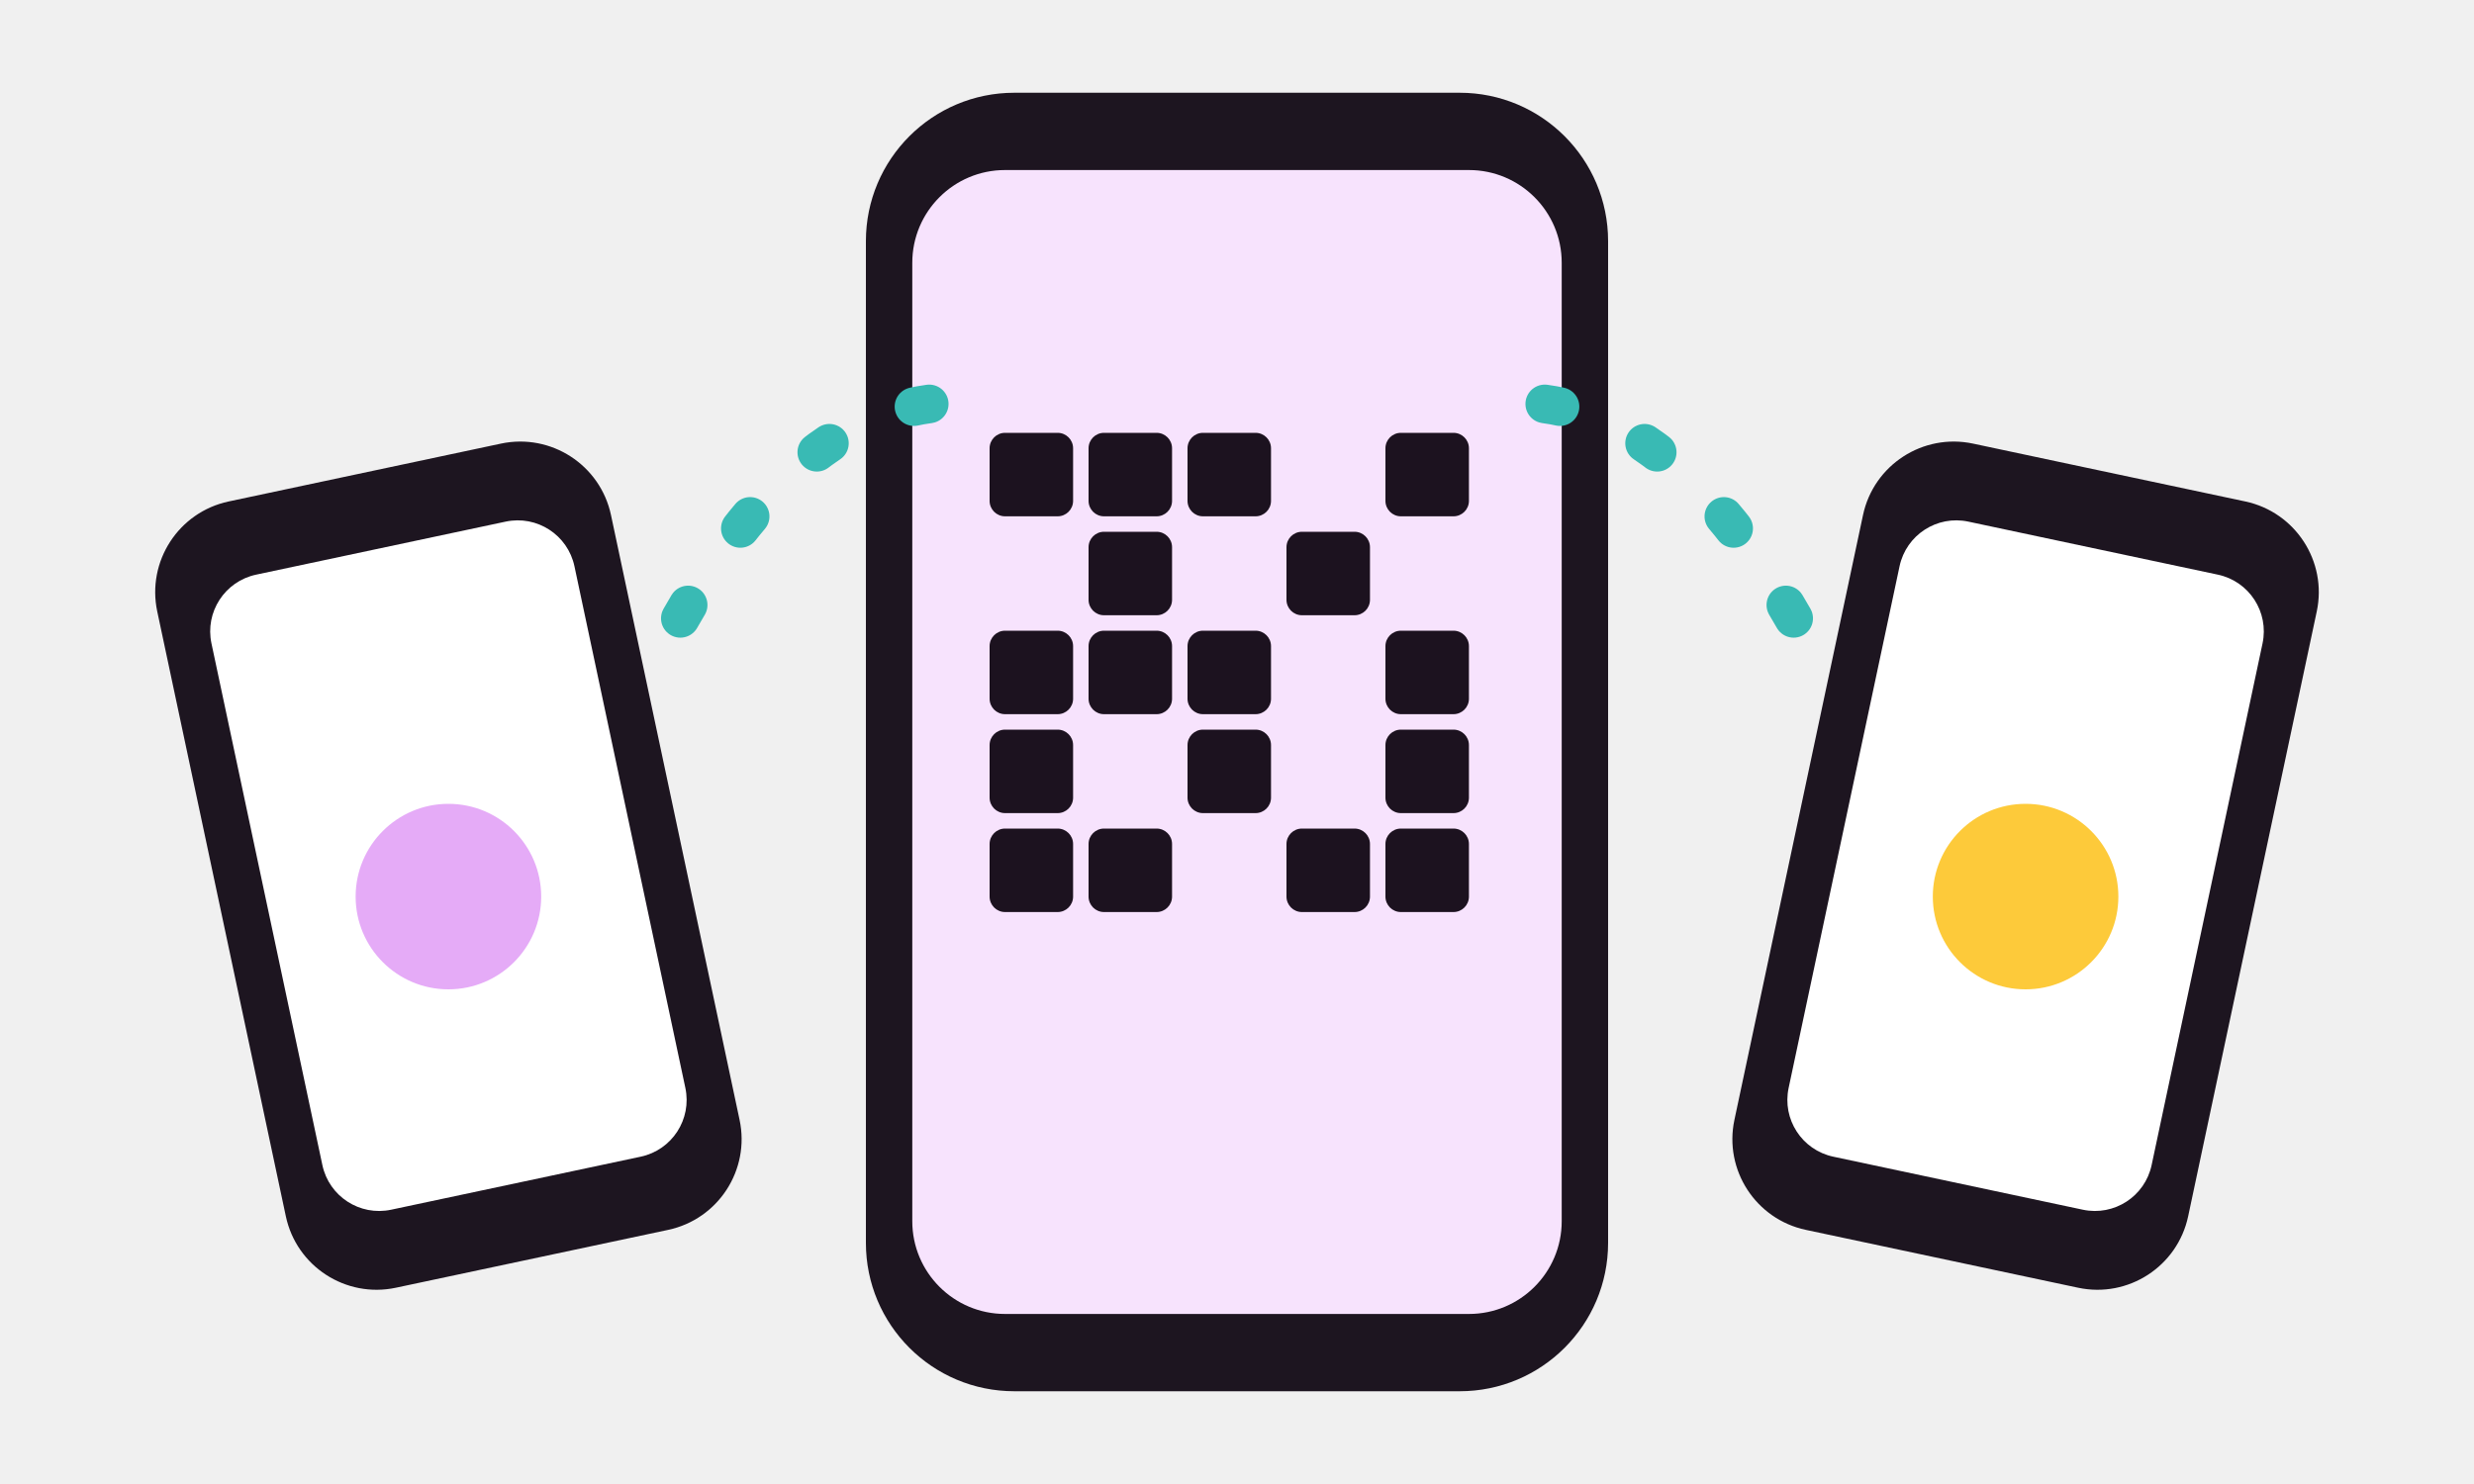
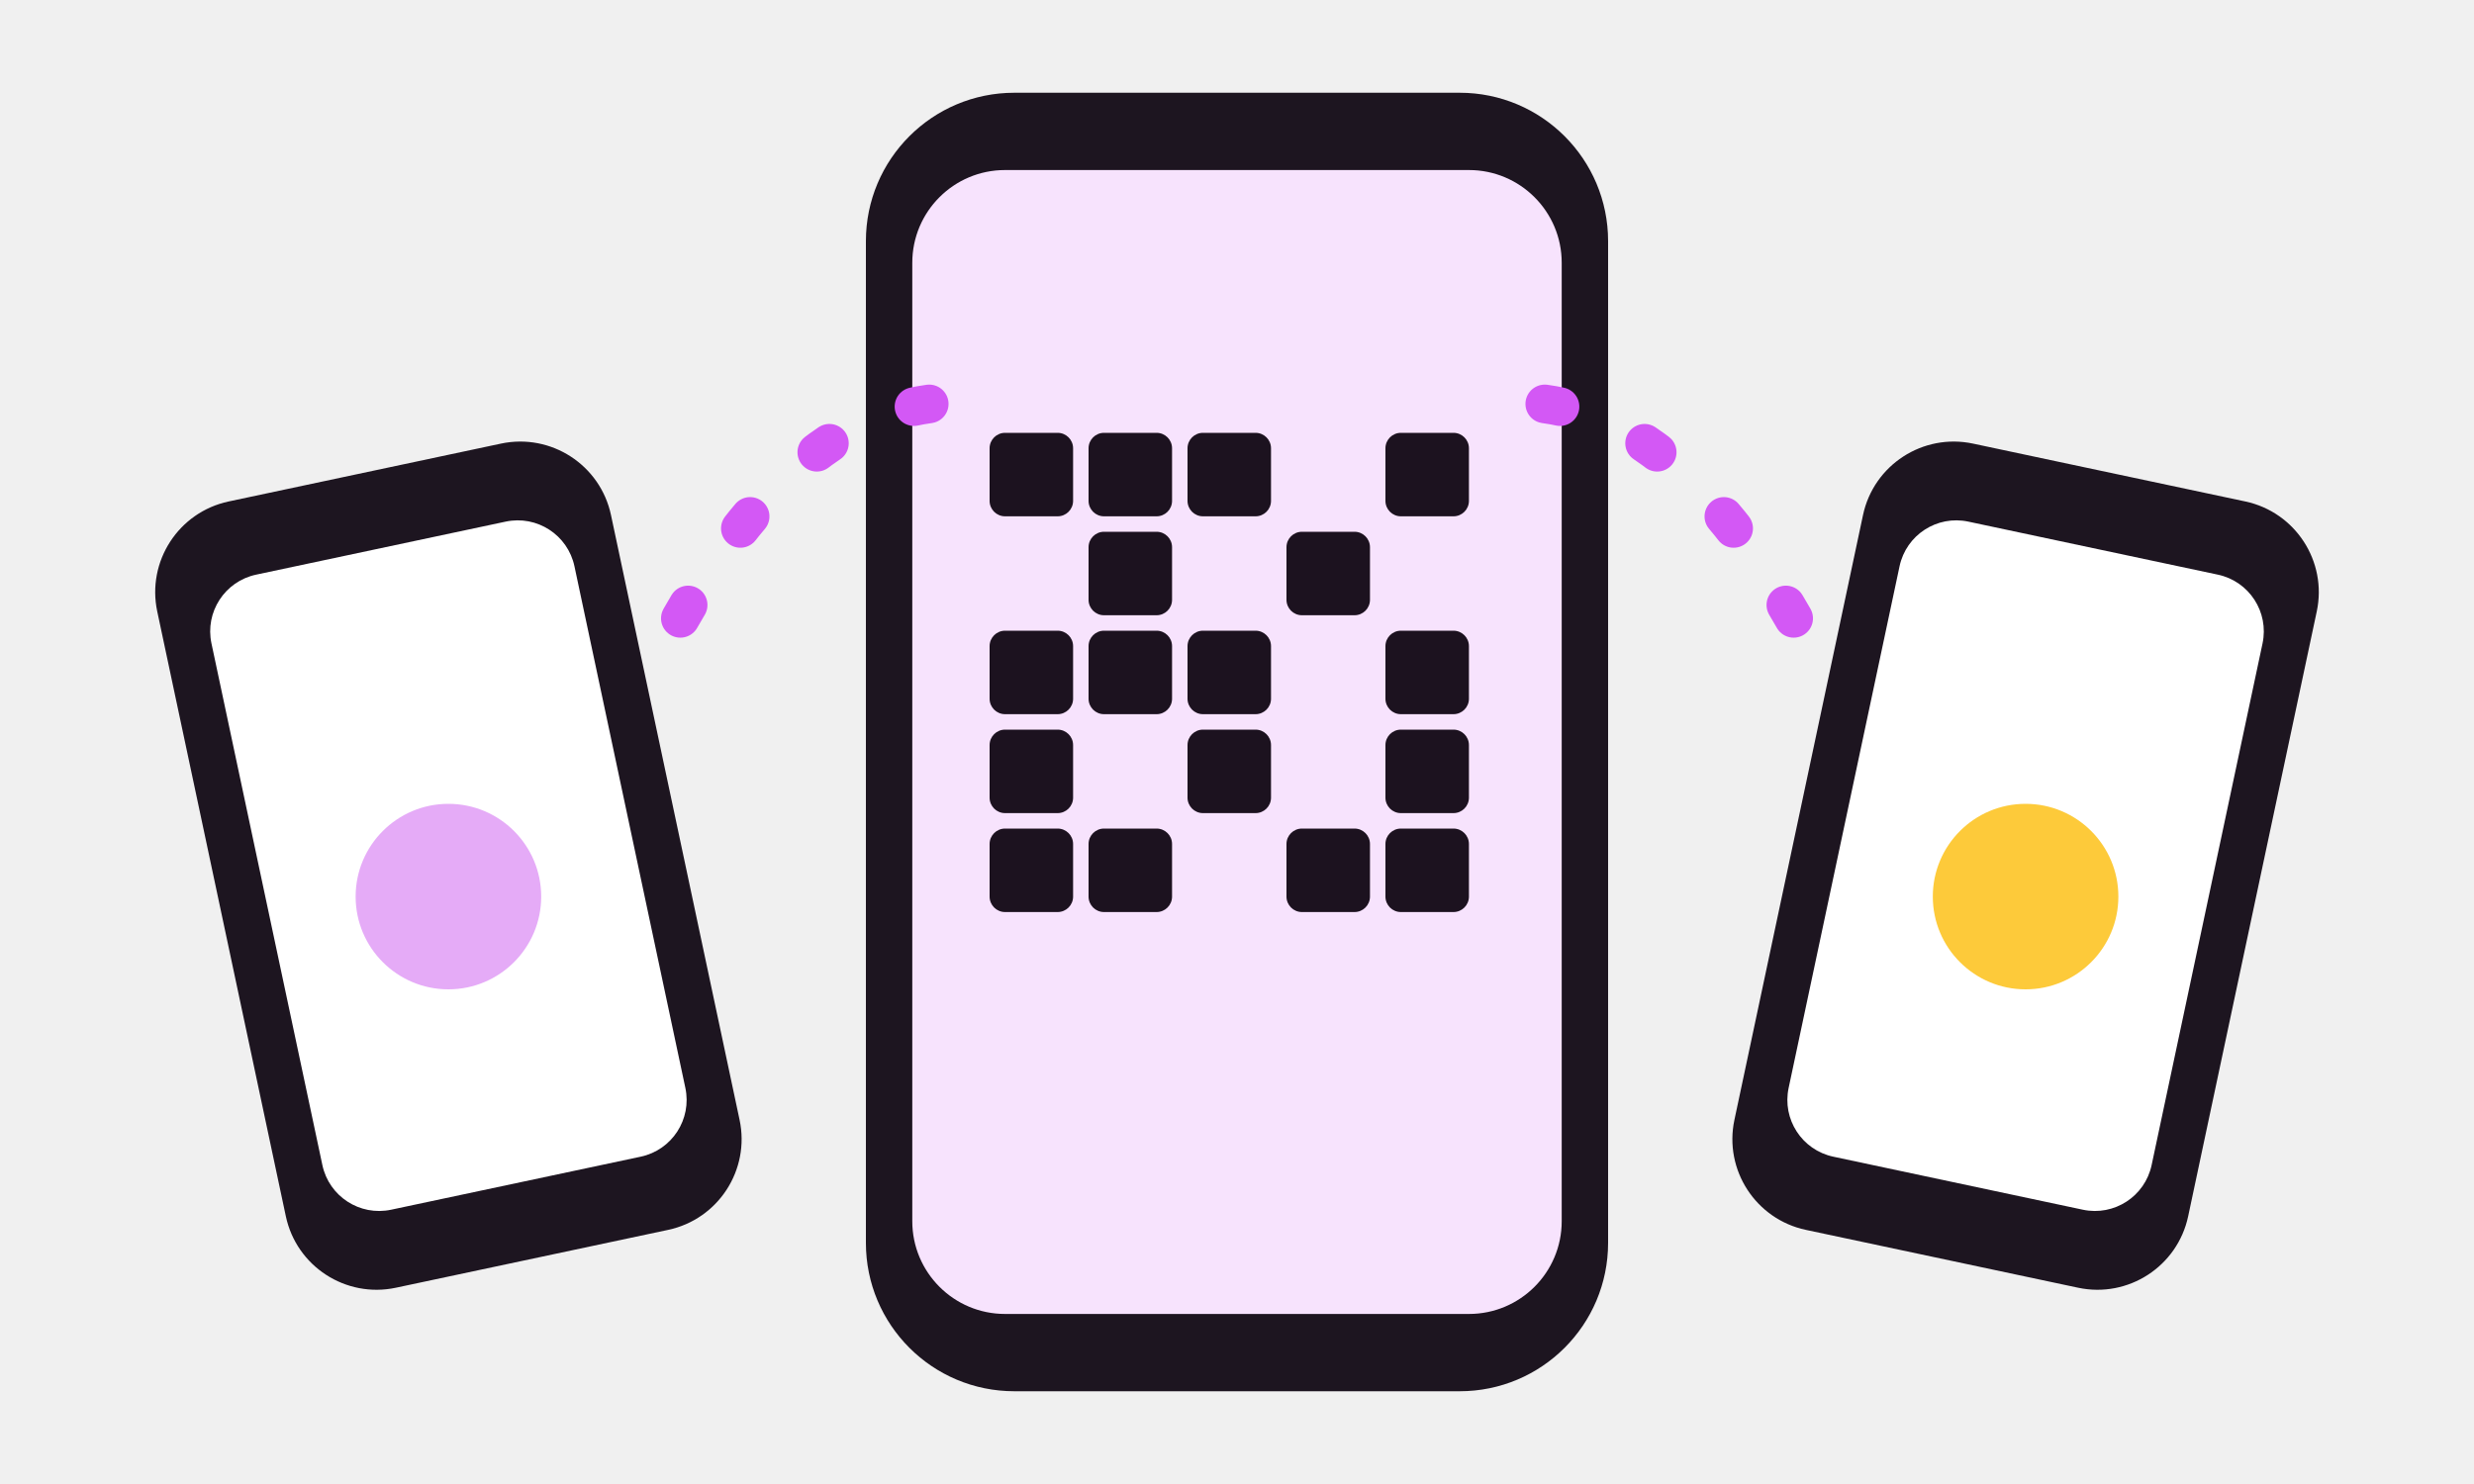
<svg xmlns="http://www.w3.org/2000/svg" width="160" height="96" viewBox="0 0 160 96">
  <g transform="rotate(-12 29 56)">
    <rect x="14" y="30" width="30" height="52" rx="6" fill="#1d1520">
</rect>
    <rect x="17" y="35" width="24" height="42" rx="3.75" fill="#ffffff">
</rect>
  </g>
  <g transform="rotate(12 131 56)">
    <rect x="116" y="30" width="30" height="52" rx="6" fill="#1d1520">
</rect>
    <rect x="119" y="35" width="24" height="42" rx="3.75" fill="#ffffff">
</rect>
  </g>
  <g transform="rotate(0 80 48)">
    <rect x="56" y="6" width="48" height="84" rx="9.6" fill="#1d1520">
</rect>
    <rect x="59" y="11" width="42" height="74" rx="6" fill="#f7e3fd">
</rect>
  </g>
  <rect x="64" y="28" width="5.4" height="5.4" rx="1" fill="#1c121f">
</rect>
  <rect x="70.4" y="28" width="5.4" height="5.4" rx="1" fill="#1c121f">
</rect>
  <rect x="76.8" y="28" width="5.4" height="5.4" rx="1" fill="#1c121f">
</rect>
  <rect x="89.6" y="28" width="5.4" height="5.4" rx="1" fill="#1c121f">
</rect>
  <rect x="70.4" y="34.4" width="5.4" height="5.4" rx="1" fill="#1c121f">
</rect>
  <rect x="83.2" y="34.4" width="5.4" height="5.4" rx="1" fill="#1c121f">
</rect>
  <rect x="64" y="40.8" width="5.4" height="5.4" rx="1" fill="#1c121f">
</rect>
  <rect x="70.4" y="40.8" width="5.4" height="5.4" rx="1" fill="#1c121f">
</rect>
  <rect x="76.8" y="40.8" width="5.4" height="5.4" rx="1" fill="#1c121f">
</rect>
  <rect x="89.6" y="40.8" width="5.4" height="5.4" rx="1" fill="#1c121f">
</rect>
  <rect x="64" y="47.2" width="5.4" height="5.4" rx="1" fill="#1c121f">
</rect>
  <rect x="76.8" y="47.2" width="5.4" height="5.4" rx="1" fill="#1c121f">
</rect>
  <rect x="89.6" y="47.2" width="5.4" height="5.4" rx="1" fill="#1c121f">
</rect>
  <rect x="64" y="53.6" width="5.4" height="5.4" rx="1" fill="#1c121f">
</rect>
  <rect x="70.4" y="53.6" width="5.4" height="5.4" rx="1" fill="#1c121f">
</rect>
  <rect x="83.2" y="53.6" width="5.4" height="5.4" rx="1" fill="#1c121f">
</rect>
  <rect x="89.6" y="53.6" width="5.4" height="5.4" rx="1" fill="#1c121f">
</rect>
-   <path d="M44 40q8-14 18-14M116 40q-8-14-18-14" stroke="#39bab4" stroke-width="2.5" stroke-linecap="round" stroke-dasharray="1 6" fill="none">
+   <path d="M44 40q8-14 18-14M116 40q-8-14-18-14" stroke="#d358f5" stroke-width="2.5" stroke-linecap="round" stroke-dasharray="1 6" fill="none">
</path>
  <circle cx="29" cy="58" r="6" fill="#e5abf7">
</circle>
  <circle cx="131" cy="58" r="6" fill="#fdca3a">
</circle>
</svg>
